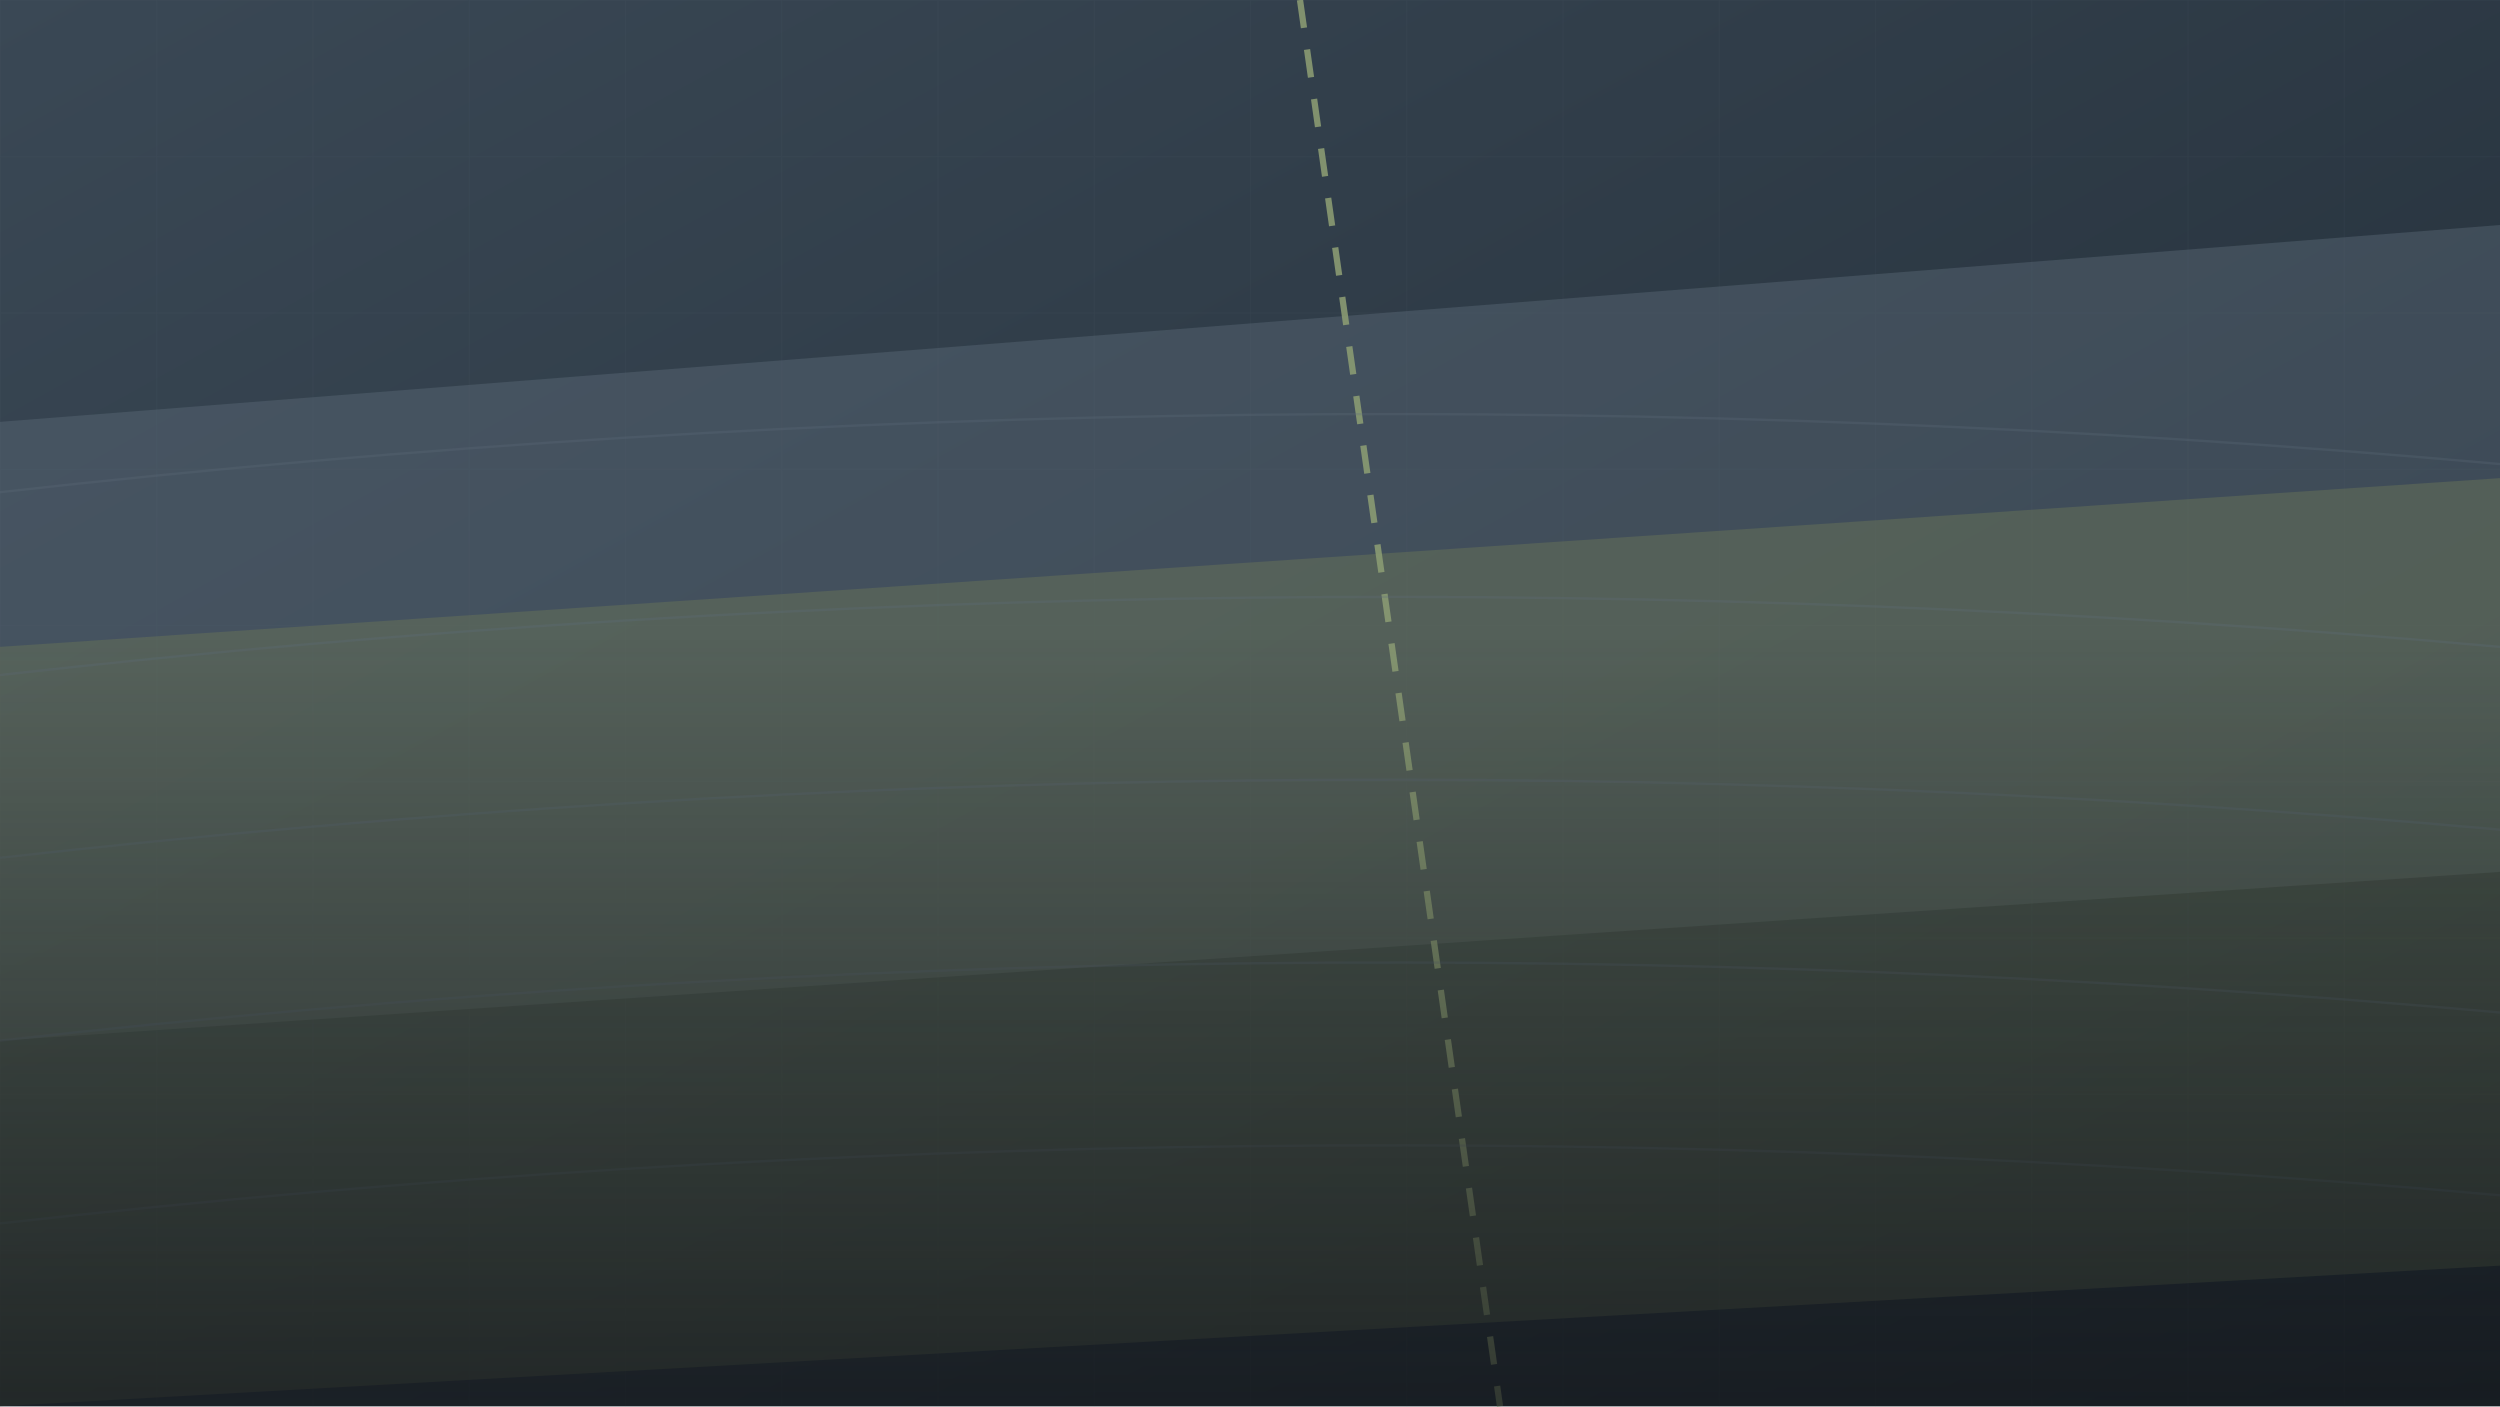
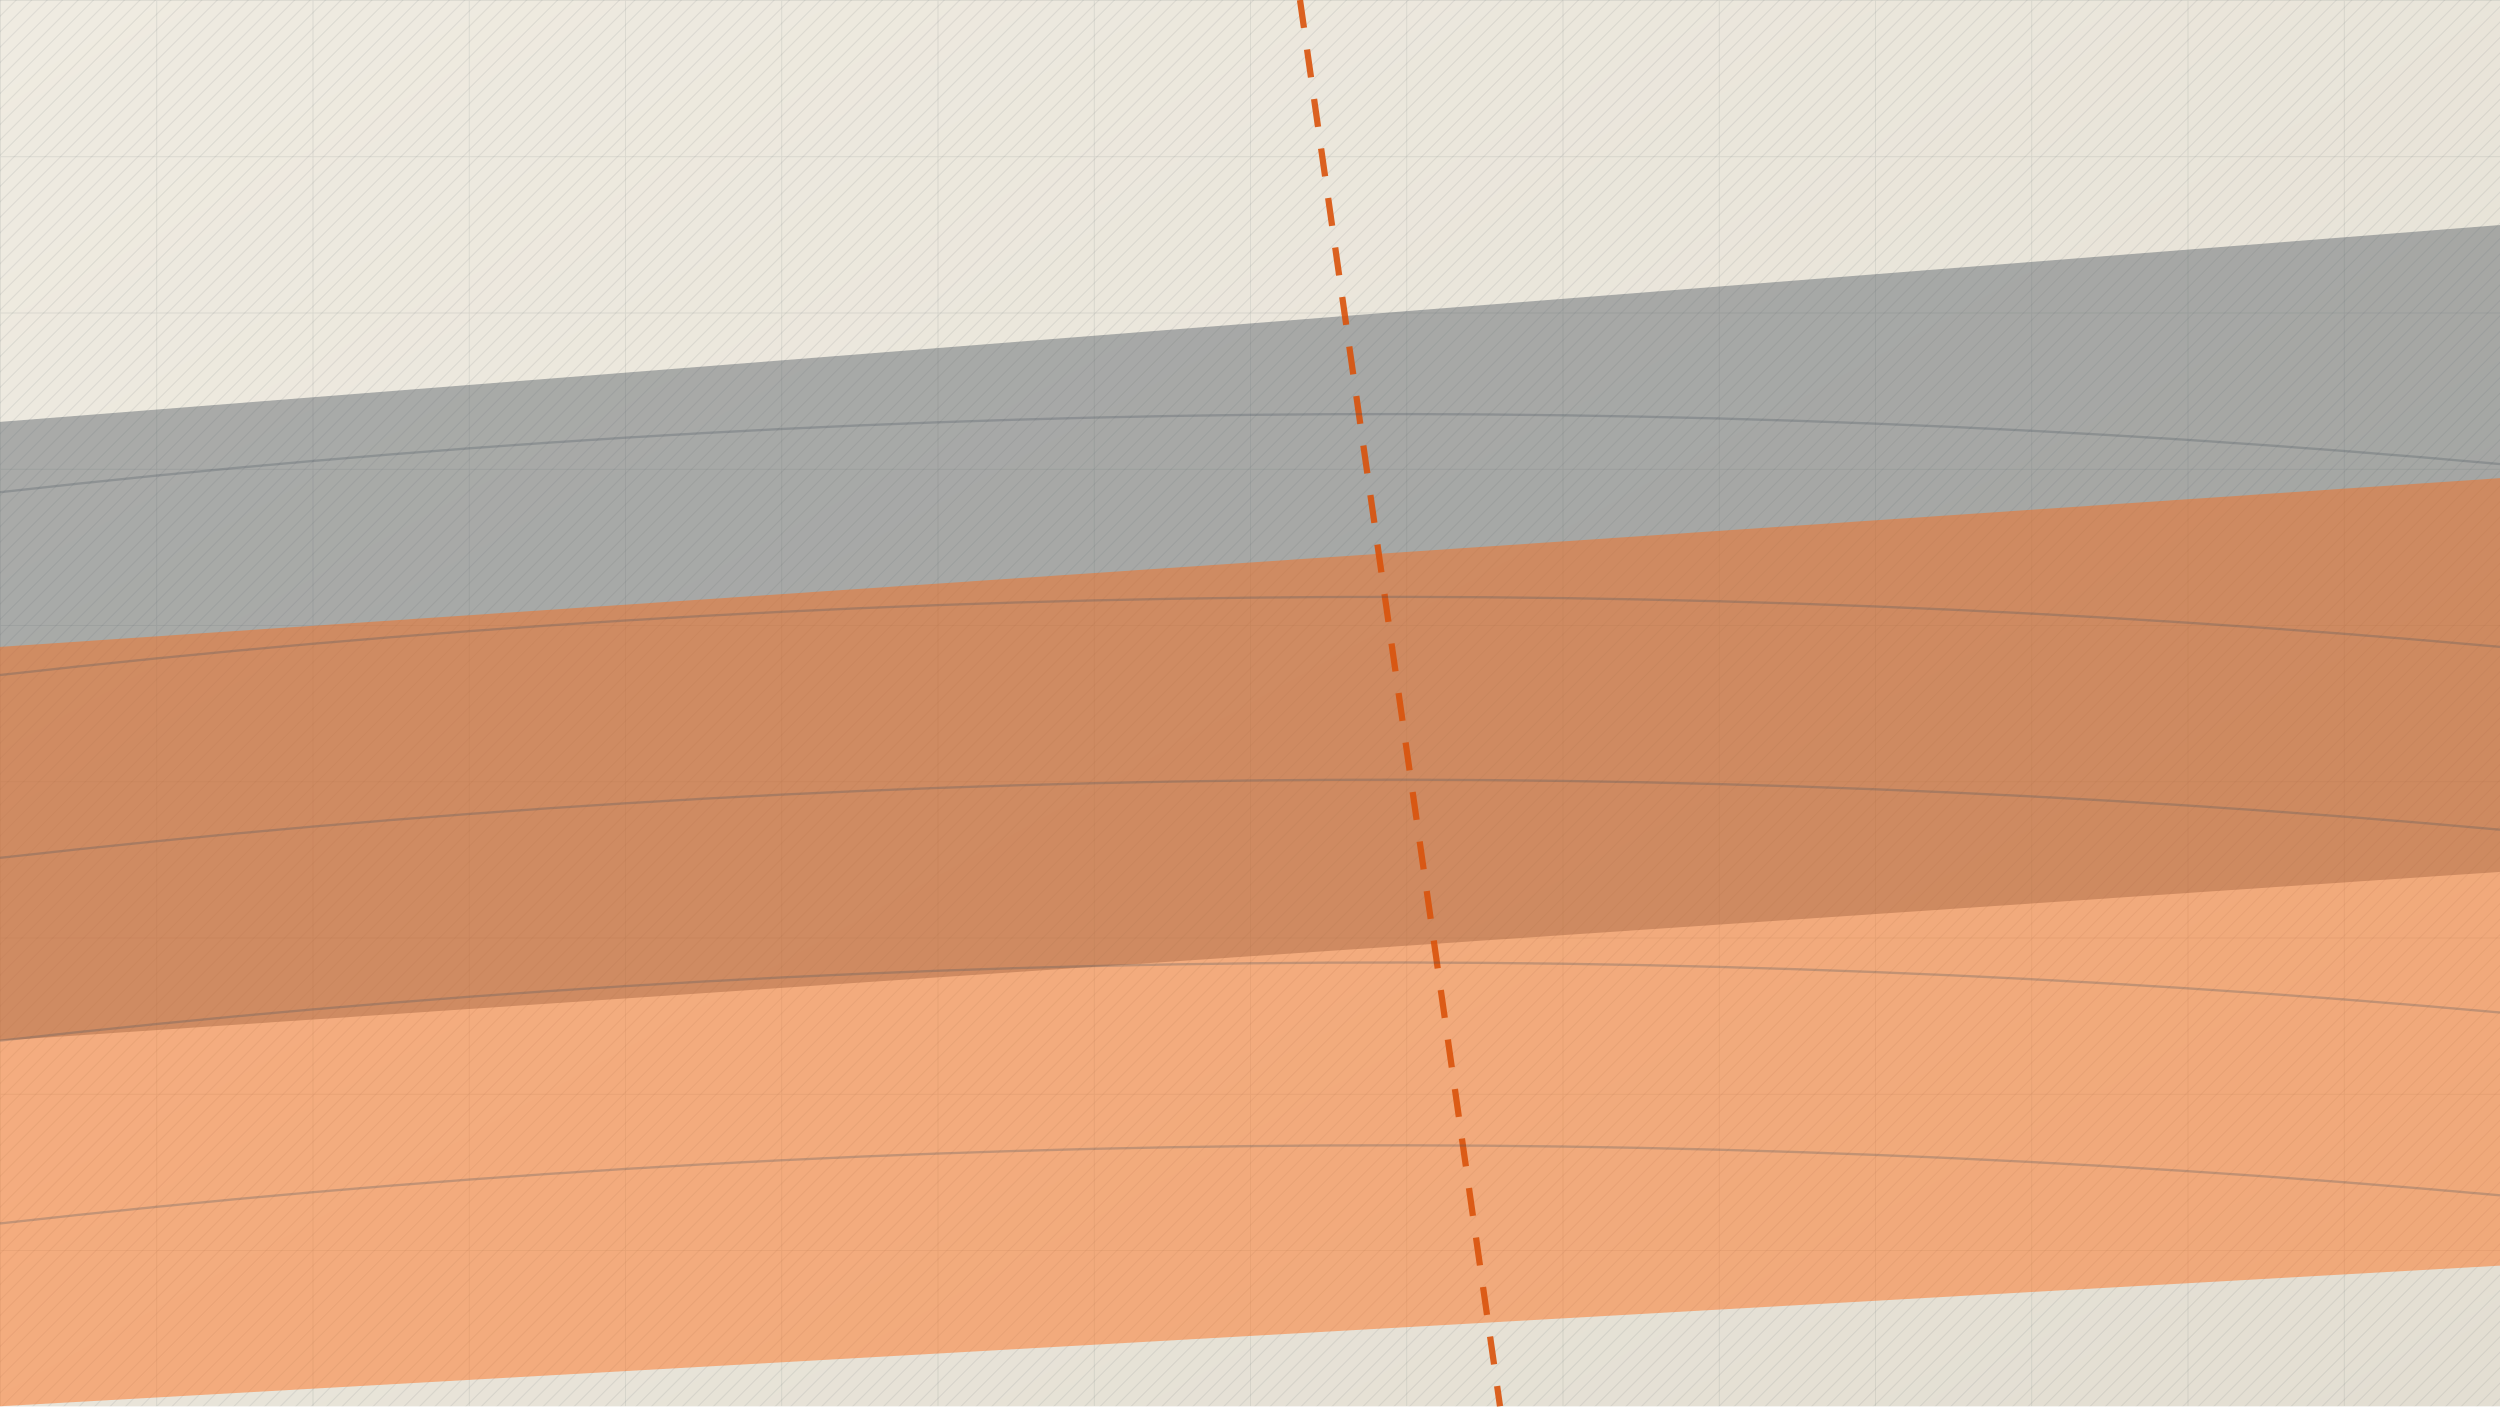
<svg xmlns="http://www.w3.org/2000/svg" viewBox="0 0 1600 900" width="1600" height="900" role="img" aria-hidden="true">
  <defs>
    <linearGradient id="g-event-03" x1="0" y1="0" x2="1" y2="1">
-       <stop offset="0" stop-color="#3A4855" />
-       <stop offset="1" stop-color="#1F2A34" />
-     </linearGradient>
-     <linearGradient id="v-event-03" x1="0" y1="0" x2="0" y2="1">
-       <stop offset="0.45" stop-color="#14171A" stop-opacity="0" />
-       <stop offset="1" stop-color="#14171A" stop-opacity="0.72" />
+       <stop offset="0" stop-color="#EFEBE1" />
+       <stop offset="1" stop-color="#E3DED2" />
    </linearGradient>
    <pattern id="grid-event-03" width="100" height="100" patternUnits="userSpaceOnUse">
-       <path d="M 100 0 L 0 0 0 100" fill="none" stroke="#5E6D79" stroke-opacity="0.10" stroke-width="1" />
+       <path d="M 100 0 L 0 0 0 100" fill="none" stroke="#4A555D" stroke-opacity="0.13" stroke-width="1" />
+     </pattern>
+     <pattern id="hatch-event-03" width="7" height="7" patternUnits="userSpaceOnUse" patternTransform="rotate(45)">
+       <line x1="0" y1="0" x2="0" y2="7" stroke="#4A555D" stroke-opacity="0.10" stroke-width="1.4" />
    </pattern>
  </defs>
  <rect width="1600" height="900" fill="url(#g-event-03)" />
+   <rect width="1600" height="900" fill="url(#hatch-event-03)" />
  <rect width="1600" height="900" fill="url(#grid-event-03)" />
  <g>
-     <path d="M0 270 L1600 144 L1600 558 L0 666 Z" fill="#5E6D79" fill-opacity="0.42" />
-     <path d="M0 414 L1600 306 L1600 810 L0 900" fill="#6B7758" fill-opacity="0.46" />
-     <path d="M832 0 L960 900" stroke="#8A9A73" stroke-width="4" stroke-dasharray="18 14" fill="none" stroke-opacity="0.9" />
-     <path d="M0 315 Q 800 225 1600 297" stroke="#5E6D79" stroke-opacity="0.28" stroke-width="1.5" fill="none" />
-     <path d="M0 432 Q 800 342 1600 414" stroke="#5E6D79" stroke-opacity="0.28" stroke-width="1.5" fill="none" />
-     <path d="M0 549 Q 800 459 1600 531" stroke="#5E6D79" stroke-opacity="0.28" stroke-width="1.5" fill="none" />
-     <path d="M0 666 Q 800 576 1600 648" stroke="#5E6D79" stroke-opacity="0.28" stroke-width="1.5" fill="none" />
-     <path d="M0 783 Q 800 693 1600 765" stroke="#5E6D79" stroke-opacity="0.28" stroke-width="1.5" fill="none" />
+     <path d="M0 270 L1600 144 L1600 558 L0 666 Z" fill="#4A555D" fill-opacity="0.42" />
+     <path d="M0 414 L1600 306 L1600 810 L0 900" fill="#FF6A13" fill-opacity="0.46" />
+     <path d="M832 0 L960 900" stroke="#D9530C" stroke-width="4" stroke-dasharray="18 14" fill="none" stroke-opacity="0.9" />
+     <path d="M0 315 Q 800 225 1600 297" stroke="#4A555D" stroke-opacity="0.28" stroke-width="1.5" fill="none" />
+     <path d="M0 432 Q 800 342 1600 414" stroke="#4A555D" stroke-opacity="0.28" stroke-width="1.5" fill="none" />
+     <path d="M0 549 Q 800 459 1600 531" stroke="#4A555D" stroke-opacity="0.28" stroke-width="1.5" fill="none" />
+     <path d="M0 666 Q 800 576 1600 648" stroke="#4A555D" stroke-opacity="0.28" stroke-width="1.5" fill="none" />
+     <path d="M0 783 Q 800 693 1600 765" stroke="#4A555D" stroke-opacity="0.28" stroke-width="1.5" fill="none" />
  </g>
-   <rect width="1600" height="900" fill="url(#v-event-03)" />
</svg>
